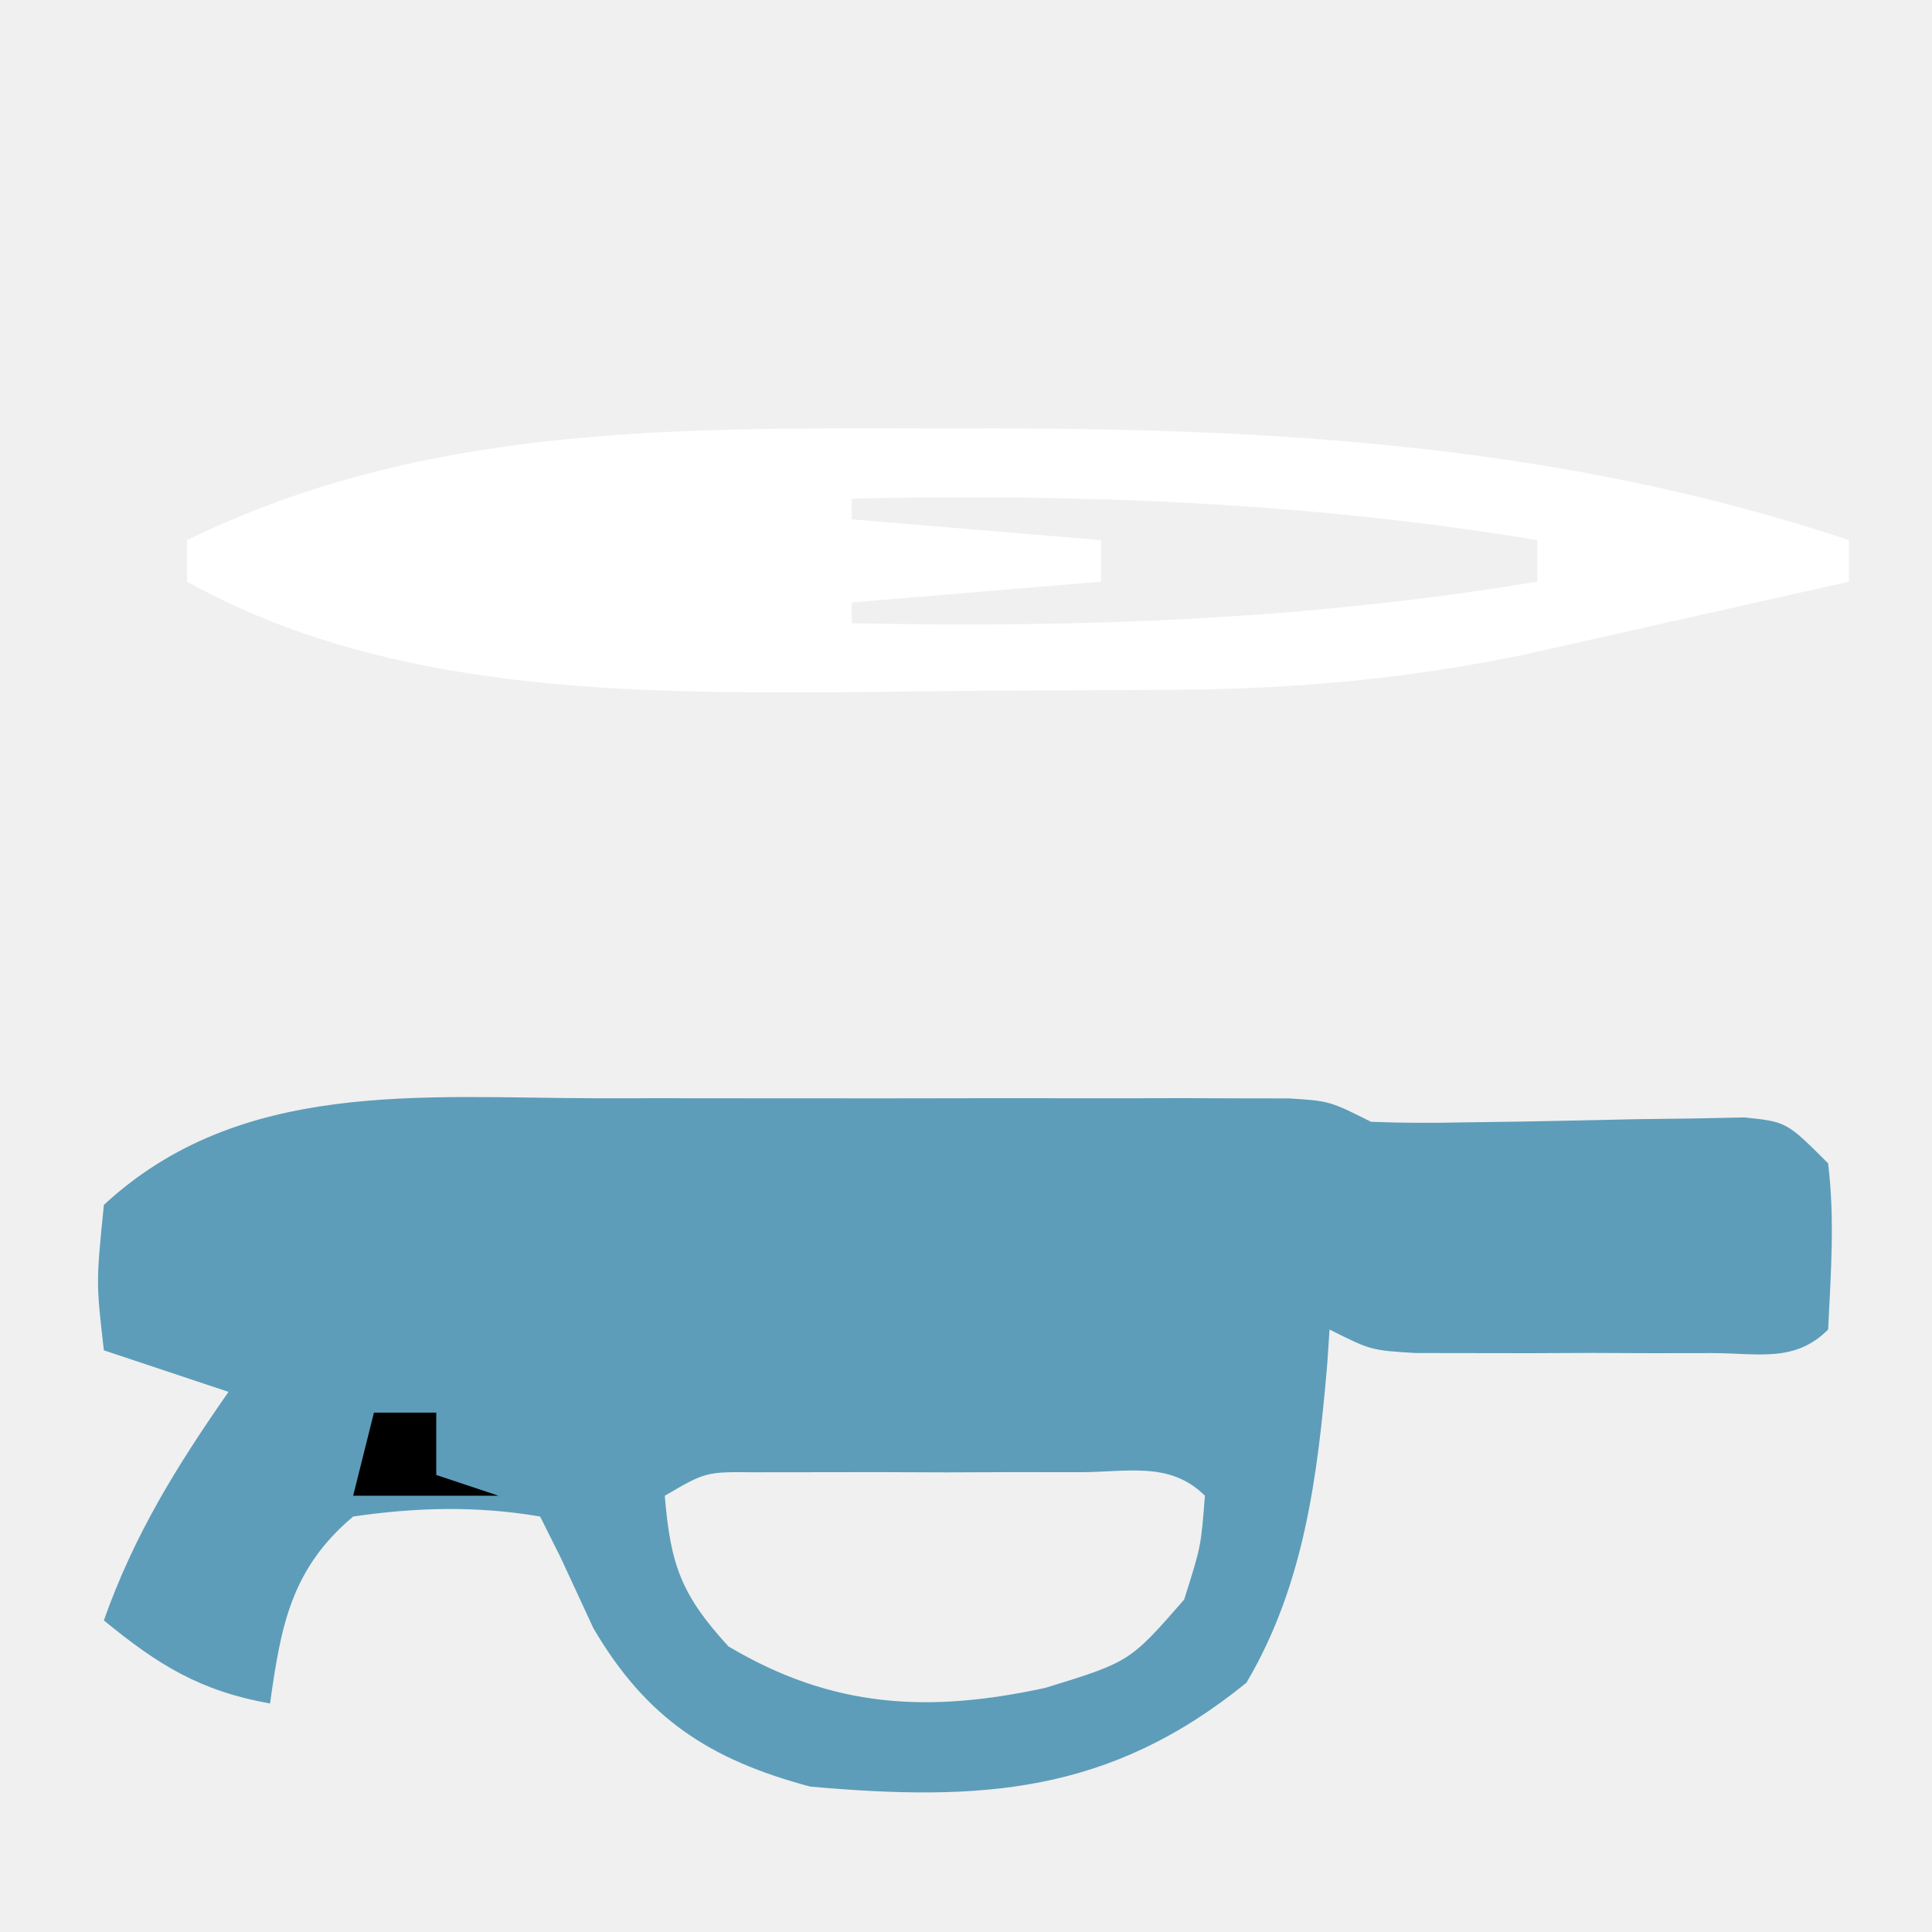
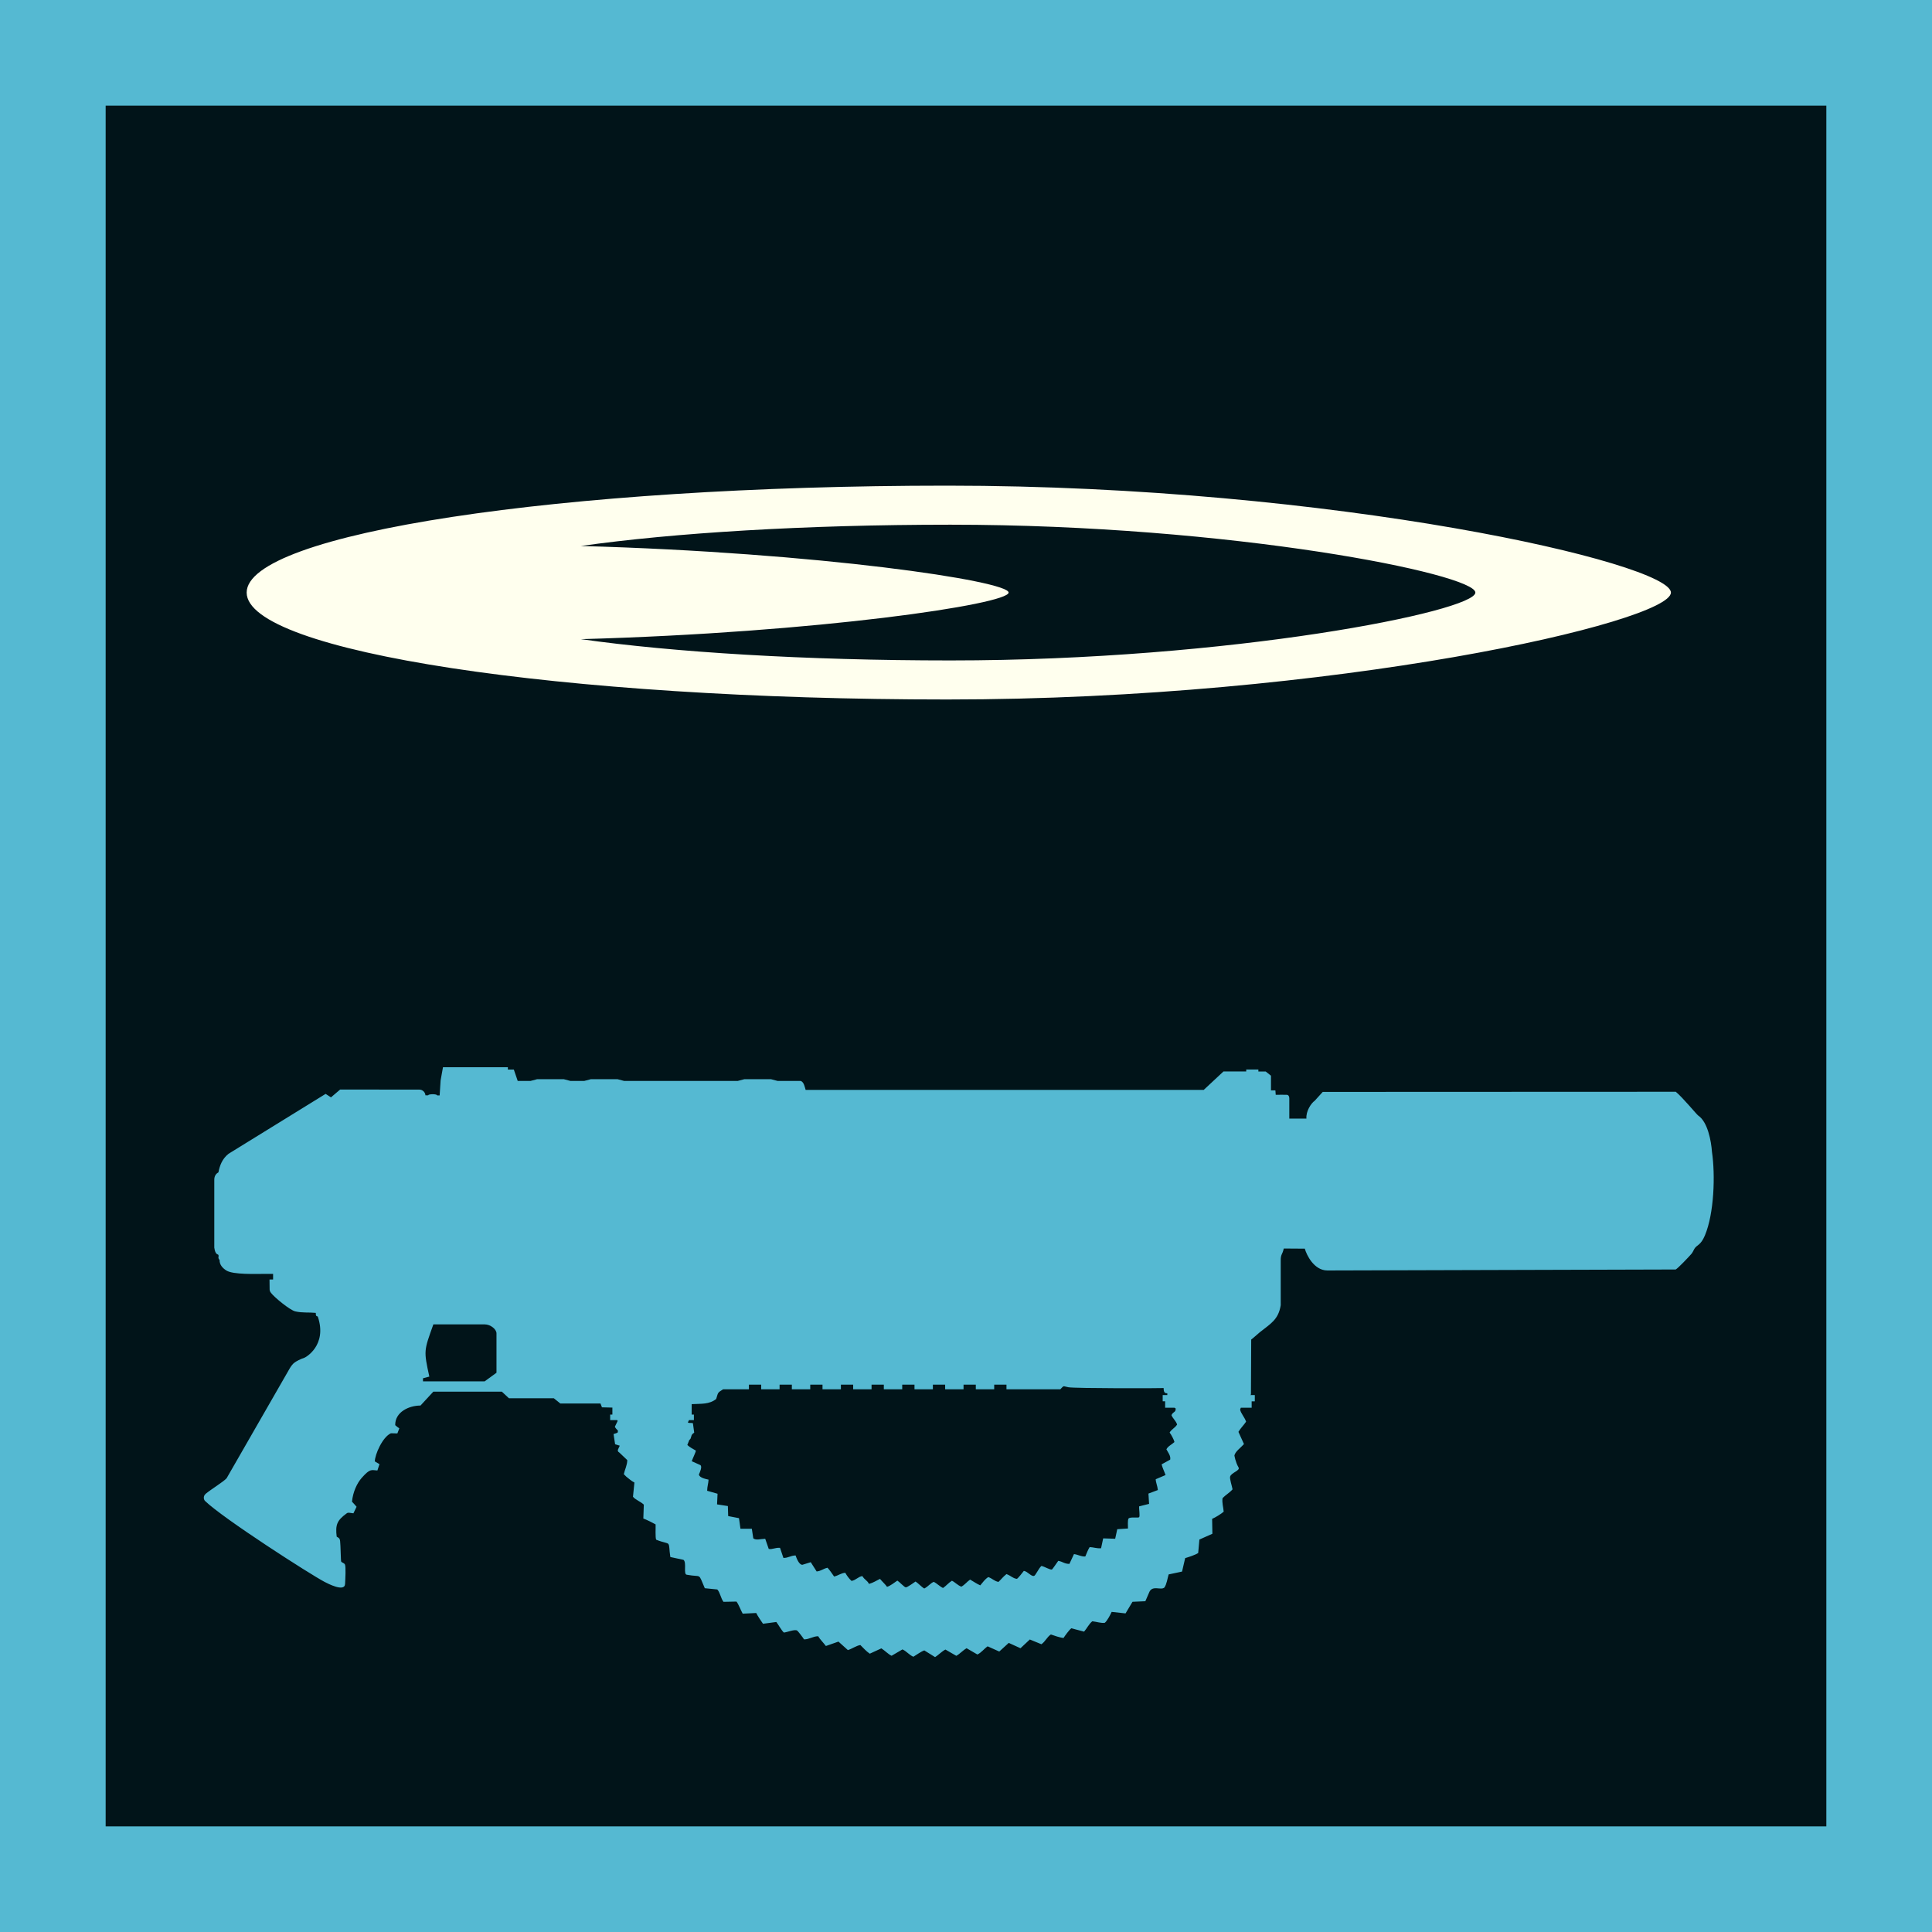
- <svg xmlns="http://www.w3.org/2000/svg" style="display: block;" viewBox="0 0 93 93">
-   <path d="M0 0 C1.006 -0.001 2.013 -0.002 3.05 -0.003 C5.165 -0.004 7.28 -0.002 9.396 0.002 C12.643 0.008 15.891 0.002 19.139 -0.004 C21.197 -0.003 23.255 -0.002 25.312 0 C26.286 -0.002 27.26 -0.004 28.264 -0.006 C29.162 -0.003 30.06 0 30.986 0.003 C32.173 0.005 32.173 0.005 33.384 0.006 C35.324 0.133 35.324 0.133 37.324 1.133 C38.823 1.193 40.325 1.193 41.824 1.16 C42.711 1.148 43.598 1.136 44.512 1.123 C46.387 1.088 48.262 1.049 50.137 1.006 C51.024 0.995 51.91 0.984 52.824 0.973 C53.639 0.956 54.454 0.939 55.293 0.922 C57.324 1.133 57.324 1.133 59.324 3.133 C59.652 5.847 59.455 8.385 59.324 11.133 C57.707 12.75 55.933 12.263 53.703 12.266 C52.768 12.267 51.833 12.268 50.869 12.27 C49.885 12.266 48.901 12.262 47.887 12.258 C46.416 12.264 46.416 12.264 44.916 12.27 C43.511 12.268 43.511 12.268 42.078 12.266 C40.784 12.264 40.784 12.264 39.463 12.262 C37.324 12.133 37.324 12.133 35.324 11.133 C35.287 11.69 35.249 12.247 35.211 12.82 C34.748 18.196 34.11 23.416 31.324 28.133 C24.73 33.49 18.55 33.863 10.324 33.133 C5.478 31.837 2.436 29.854 -0.113 25.508 C-0.629 24.394 -1.145 23.28 -1.676 22.133 C-2.006 21.473 -2.336 20.813 -2.676 20.133 C-5.706 19.614 -8.639 19.689 -11.676 20.133 C-14.649 22.641 -15.152 25.359 -15.676 29.133 C-19.032 28.534 -21.054 27.287 -23.676 25.133 C-22.225 21.023 -20.165 17.7 -17.676 14.133 C-19.656 13.473 -21.636 12.813 -23.676 12.133 C-24.051 8.883 -24.051 8.883 -23.676 5.133 C-17.128 -0.936 -8.387 -0.018 0 0 Z M3.324 19.133 C3.601 22.452 4.108 23.897 6.387 26.383 C11.41 29.376 16.061 29.592 21.637 28.383 C25.709 27.129 25.709 27.129 28.324 24.133 C29.136 21.578 29.136 21.578 29.324 19.133 C27.644 17.453 25.566 18.003 23.266 18 C21.727 17.998 21.727 17.998 20.158 17.996 C19.079 18 17.999 18.004 16.887 18.008 C15.811 18.004 14.735 18 13.627 17.996 C12.6 17.997 11.573 17.999 10.516 18 C9.569 18.001 8.622 18.002 7.647 18.003 C5.299 17.98 5.299 17.98 3.324 19.133 Z " transform="translate(28.67578,52.86719)" style="fill: #5D9DB9;" />
-   <path d="M0 0 C0.99 0 1.98 0 3 0 C3 0.99 3 1.98 3 3 C3.99 3.33 4.98 3.66 6 4 C3.69 4 1.38 4 -1 4 C-0.67 2.68 -0.34 1.36 0 0 Z " transform="translate(18,68)" style="fill: #000000;" />
-   <path d="M0 0 C0.839 -0.001 1.679 -0.002 2.544 -0.003 C16.608 0.006 30.173 0.891 43.625 5.375 C43.625 6.035 43.625 6.695 43.625 7.375 C40.75 8.023 37.875 8.668 35 9.312 C34.192 9.495 33.384 9.677 32.551 9.865 C31.362 10.131 31.362 10.131 30.148 10.402 C29.064 10.646 29.064 10.646 27.958 10.894 C22.341 12.052 16.952 12.546 11.219 12.578 C10.016 12.587 10.016 12.587 8.789 12.595 C7.095 12.605 5.4 12.611 3.706 12.615 C1.16 12.625 -1.384 12.656 -3.93 12.688 C-14.85 12.758 -26.552 12.819 -36.375 7.375 C-36.375 6.715 -36.375 6.055 -36.375 5.375 C-24.847 -0.261 -12.553 -0.023 0 0 Z M-4.375 3.375 C-4.375 3.705 -4.375 4.035 -4.375 4.375 C-0.415 4.705 3.545 5.035 7.625 5.375 C7.625 6.035 7.625 6.695 7.625 7.375 C1.685 7.87 1.685 7.87 -4.375 8.375 C-4.375 8.705 -4.375 9.035 -4.375 9.375 C6.846 9.606 17.538 9.207 28.625 7.375 C28.625 6.715 28.625 6.055 28.625 5.375 C17.538 3.543 6.846 3.144 -4.375 3.375 Z " transform="translate(45.375,20.625)" style="fill: #ffffff;" />
+ <svg xmlns="http://www.w3.org/2000/svg" xml:space="preserve" width="2.667in" height="2.667in" version="1.1" style="shape-rendering:geometricPrecision; text-rendering:geometricPrecision; image-rendering:optimizeQuality; fill-rule:evenodd; clip-rule:evenodd" viewBox="0 0 2666.67 2666.67">
+   <defs>
+     <style type="text/css">
+    
+     .fil0 {fill:none}
+     .fil1 {fill:#011419}
+     .fil2 {fill:#55B9D2}
+     .fil3 {fill:#FFFFEE}
+    
+   </style>
+     <clipPath id="id0">
+       <path d="M-0 0l2666.67 0 0 2666.67 -2666.67 0 0 -2666.67z" />
+     </clipPath>
+   </defs>
+   <g id="Layer_x0020_1">
+     <g id="_2503214212064">
+       <polygon class="fil0" points="-0,0 2666.67,0 2666.67,2666.67 -0,2666.67 " />
+       <g>
+    </g>
+       <g style="clip-path:url(#id0)">
+         <g>
+           <polygon class="fil1" points="-0,0 2666.67,0 2666.67,2666.67 -0,2666.67 " />
+           <path class="fil2" d="M-0 2666.67l0 -2666.67 2666.67 0 0 2666.67 -2666.67 0zm2520.83 -2520.89l-2375 0 0 2375.11 2375 0 0 -2375.11z" />
+           <path class="fil2" d="M954.71 1938.13l0 14.36 3.05 0 0 7.61 -6.72 0 -1.57 3.13c1.04,1.37 3.22,0.38 6.92,1.07l1.8 13.08c-0.31,0.29 -2.44,1.9 -2.58,2.07l-0.83 1.3c-0.83,1.61 0.17,-0.41 -0.52,1.5 -1.76,4.88 -0.25,2.52 -2.96,5.57l-2.6 6.64c3.09,3.07 7.99,5.49 11.78,7.76 -0.13,2.23 -4.23,10.43 -5.7,14.63l12.11 5.45c2.51,2.51 -0.72,9.44 -2.24,12.94 0.8,4.43 9.12,6.1 13.33,7.05 -0.15,5.33 -1.78,8.71 -1.93,15.36l14.36 4.11 -0.69 14.69 14.93 2.3 0.44 13.84 14.9 2.87 2.04 14.61 15.7 0.02 2.01 13.24c4.09,3.04 9.43,0.83 16.46,0.59l4.87 14.01c5.15,1 8.61,-1.97 15.56,-1.54l4.69 13.95c6.84,0.11 9.42,-3.12 16.78,-3.43 1.41,4.06 4.76,12.81 9.29,12.94l11.65 -3.61 8.16 12.81c6.62,-0.78 8.52,-3.65 14.98,-5.16 3.41,3.56 6.15,8.12 9.13,12.14 6.41,-1.54 9.15,-4.67 15.38,-5.19 2.58,4.52 4.87,7.61 8.63,11.26 6.13,-1.06 9.3,-5.95 14.92,-6.69 3.54,5.68 6.52,5.56 9.22,10.79 6.14,-1.7 9.3,-4.13 15.16,-6.93 3.06,3.7 7.21,7.37 9.75,10.98 4.5,-1.28 10.17,-5.94 14.22,-8.61 3.2,2.01 9.54,9.13 11.6,9.31 2.15,0.18 11.12,-6.5 13.5,-8.04 3.45,2.09 8.14,7.43 12.05,9.66 5.66,-2.92 8.53,-7.4 13.06,-9.19 4.48,2.11 8.23,6.36 12.83,8.47 4.69,-3.26 7.33,-6.93 12.27,-10.04 4.47,2.12 8.02,6.47 13.06,8.2 4.96,-2.79 7.23,-6.38 12.05,-9.77 5.29,3.02 8.11,5.23 13.99,7.99 3.79,-4.33 6.09,-8.23 11.11,-11.46 5.67,1.98 8.39,5.7 14.06,6.69 4.19,-3.97 6.17,-6.95 11.05,-10.82 6.81,2.65 8.38,5.7 14.18,6.59 1.19,0.18 8.31,-9.09 9.78,-11.01 5.43,0.87 9.71,7.64 13.89,7.01 2.29,-0.34 6.05,-9.89 10.36,-13.84 4.86,1.11 11.19,5.3 14.46,5.01 0.6,-0.05 7.66,-10.51 8.78,-12.02 6.69,1.2 8.08,4.1 15.39,4.21l6.31 -13.55c6.69,1 9.4,3.56 15.63,3.32 2.02,-4.4 3.35,-8.81 6.01,-12.94 5.74,0.17 9.33,2.03 15.76,1.57l2.91 -13.64 16.56 0.53 2.88 -13.19 14.8 -0.96c-0.07,-2.98 -0.57,-11.52 0.65,-13.56 1.74,-2.9 13.26,-0.7 14.69,-2 1.52,-1.39 -0.33,-11.35 0.07,-15l13.71 -3.44 -0.89 -14.19 13 -4.89c-0.58,-5.96 -2.87,-10.43 -2.96,-14.91l13.57 -5.79c-1.58,-4.64 -4.44,-10.39 -5.43,-14.77l11.83 -6.48c1.09,-5.19 -2.98,-9.94 -5.22,-14.27 2.13,-4.3 7.41,-6.61 11.12,-10.04 -0.46,-2.71 -4.63,-10.71 -6.68,-13.06 2.52,-4.61 6.94,-5.88 10.32,-11.04 -1.41,-5.07 -5.94,-8.24 -7.77,-13.06 2.74,-5.45 5.87,-3.26 5.82,-9.15 -0.55,-0.34 -1.08,-0.69 -1.59,-1.04l-12.96 0 0 -8.86 -3.38 0 0 -8.66 6.4 0 -0.04 -2.41c-3.15,0 -5.05,-0.81 -5.05,-7.23 -6.1,0.41 -121.57,0.56 -131.39,-1.1 -8.05,-1.37 -5.48,-3.1 -11.21,2.78l-74.33 0 0 -6.38 -16.94 0 0 6.38 -25.38 0 0 -6.38 -16.94 0 0 6.38 -25.38 0 0 -6.38 -16.94 0 0 6.38 -25.38 0 0 -6.38 -16.94 0 0 6.38 -25.38 0 0 -6.38 -16.94 0 0 6.38 -25.38 0 0 -6.38 -16.94 0 0 6.38 -25.38 0 0 -6.38 -16.93 0 0 6.38 -25.38 0 0 -6.38 -16.94 0 0 6.38 -25.38 0 0 -6.38 -16.94 0 0 6.38 -35.56 0c-8.07,4.97 -6.8,4.33 -9.64,13.42 -9.72,7.69 -20.41,6.36 -33.83,7.11zm-356.54 -110.12l70.9 0c8.03,0 16.21,6.7 16.21,12.38l0 54.35 -16.33 11.89 -85.13 0 0 -4.25 8.77 -2.31c-7.84,-36.09 -7.61,-35.29 5.57,-72.07zm1122.02 -351.81l16.7 0 0 2.74 10.09 0 7.31 5.83 0 20.22 6.08 0 0.48 6.16c5.06,-0.19 10.07,-0.07 15.19,-0.02 2.61,0.02 3.54,2.5 3.54,4.96l0 27.87 23.64 0c-0.89,-10.11 6.54,-21.32 11.42,-24.62l11.08 -12.21 487.31 -0.2c9.35,7.63 28.87,31.44 30.93,32.81 13.09,8.75 17.95,35.11 18.99,50 4.74,32.02 3.04,85.05 -9.72,115.45 -5.95,14.17 -11.15,12.76 -14.6,18.61 -1.49,2.53 -2.09,4.65 -4.08,6.95 -3.43,3.98 -18.48,19.84 -21.64,21.48l-480.91 1.37c-18.46,-0.15 -28.69,-21.66 -31.02,-30.12l-29.05 -0.2c-1.88,8.86 -4.3,7.33 -4.2,17.06l0 61.2c-3.24,20.18 -14.02,25.44 -28.93,37.38 -4.04,3.23 -9.33,8.39 -11.8,9.98l-0.37 75.83 -0.76 0.81 6.1 0 0 8.66 -4.35 0 0 8.86 -14.99 0c-0.31,0.76 -0.62,1.57 -0.92,2.43 0.66,4.96 6.31,10.81 8.23,16.8 -3.56,5.22 -7.56,8.89 -10.57,14.06l7.63 16.86c-5.01,5.55 -11.73,10 -13.19,15.65 0,0 1.25,8.81 5.74,16.67 2.46,4.31 -10,7.06 -11.63,12.5 -0.94,3.12 2.72,13.6 3.32,17.65 -4.16,4.84 -9.02,7.27 -13.76,12.05 -1.07,6.27 1.11,12.76 1.54,18.79 -3.57,3.16 -11.34,7.91 -15.97,9.91l0.37 20.56 -17.94 8 -1.67 18.58c-3.77,2.56 -13.36,5.7 -17.96,7.03l-4.31 18.59 -18.5 3.93c-1.56,5.16 -2.79,14.01 -5.94,18.15 -4.8,4.05 -15.85,-3.32 -20.48,5.63l-5.73 13.21 -17.75 0.8 -9.6 16.01 -19.16 -2.1c-1.97,4.42 -6.04,12.08 -9.35,15 -4.54,1.02 -11.74,-1.46 -17.32,-2.03 -4.27,3.1 -7.9,10.44 -11.38,14.3l-17.66 -4.65c-3.17,2.58 -8.89,10.5 -10.71,13.37 -4.61,-0.26 -13.28,-3.36 -17.48,-4.81 -5.42,3.57 -7.65,9.76 -13.06,13.47l-16 -6.54 -12.88 12.07 -16.2 -7.37 -13.09 11.93 -16.06 -7.19c-5.18,3.57 -8.43,8.58 -14.14,11.27l-14.9 -8.65c-5.68,3.34 -9.19,7.79 -14.22,10.47l-15 -8.65c-4.9,2.45 -9.67,7.61 -14.26,10.46l-14.88 -9.28c-4.57,1.54 -10.55,6.06 -15.1,8.77 -5.86,-2.5 -9.32,-7.57 -15.06,-10.14l-14.99 8.77c-3.96,-1.54 -9.85,-7.64 -14.13,-10.21l-15.99 7.35c-4.78,-3.26 -8.89,-7.8 -12.99,-11.95 -5.44,0.78 -11.62,5.3 -17.22,6.98l-13.02 -11.72 -17.35 6.08c-3.07,-4.18 -8.52,-9.61 -10.64,-13.48 -7.33,0.06 -12.35,4.41 -19.54,4.35 -0.8,-1.55 -8.12,-11.44 -9.74,-12.3 -3.4,-1.82 -13.51,2.49 -18.08,2.85 -2.91,-2.42 -7.4,-10.64 -10.4,-14.56l-18.4 2.44c-2.65,-3.8 -7.35,-10.7 -9.36,-14.85l-18.66 0.91c-3.15,-5.67 -5.27,-12.2 -8.57,-16.68l-17.96 0.36c-3.85,-5.22 -4.62,-12.91 -8.54,-17.08l-17.24 -1.72c-9.68,-22.29 -3.52,-14.62 -24.59,-18.57 -5.61,-0.09 0.07,-16.85 -4.87,-20.6l-18.1 -3.89c-1.76,-11.27 -0.88,-15.29 -2.69,-17.92 -1.37,-2.01 -6.88,-1.86 -16.88,-6 -1.4,-2.81 -0.56,-16.75 -0.78,-21.11 -4.46,-2.5 -12.04,-6.3 -16.93,-8.11l0.66 -19.18c-4.39,-4.22 -11.57,-6.65 -14.96,-10.85l1.99 -19.67c-3.89,-1.74 -7.76,-5.49 -11.15,-8.02l-3.48 -3.49c1.36,-6.37 4.85,-12.82 4.75,-19.46l-10.94 -10.39c-4.15,-2.33 -1.13,-5.13 0.59,-9.46l-6.43 -2.01 -2.14 -14.04c7.17,-2.34 5.68,-1.62 5.98,-5.04 -1.43,-1.1 -3.14,-3 -4.2,-5.02l3.87 -8.01 -0.63 -1.24 -9.68 0 0 -7.61 3.05 0 0 -9.62 -14.4 -0.36 -2.01 -5.27 -55.41 0 -9 -7.26 -61.96 0 -9.79 -9.12 -94.55 0 -17.73 19.17c-15.81,0 -35.18,8.82 -34.9,27.09 2.68,2.39 3.72,3.15 5.68,4.34l-2.72 7.06 -8.85 -0.22c-11.72,5.18 -22.14,29.44 -22.27,38.83l6.44 3.8 -2.87 8.74c-8.5,-0.5 -9.93,-2.92 -21.44,9.98 -6.78,7.59 -12.26,19.6 -13.65,33.06 2.72,3.11 4.13,4.18 6.35,7.06l-4.36 9.02c-6.11,-0.69 -7.17,-1.51 -9.4,0.13 -13.46,9.87 -15.61,15.86 -13.68,32.07 2.65,1.74 4.17,1.8 4.72,6.18 0.74,5.85 0.87,27.35 1.51,28.31 0.97,1.45 4.18,1.8 5.19,4.05 1.41,3.12 0.51,19.79 0.14,26.83 -0.61,11.63 -24.17,-0.77 -28.26,-2.89 -19.21,-10.01 -139.89,-87.38 -165,-111.72 -1.99,-1.93 -2.92,-6.82 1.06,-10.06 8.27,-6.74 24.27,-16.38 28.69,-21.29l87.03 -151.48c2.22,-3.86 4.45,-6.27 5.76,-7.43 2.81,-2.5 10.23,-6.14 13.83,-7.07 2.55,-0.65 32.54,-17.61 19.3,-56.96 -0.69,-1.44 -2.99,0.84 -2.81,-5.31 -9.89,-1.01 -18.06,0.24 -28.31,-2.06 -7.32,-1.64 -28.94,-19.44 -33.51,-25.5 -1.19,-1.58 -1.9,-3.01 -1.92,-4.93l-0.15 -13.56 4.94 0 0 -7.79 -11.04 0c-12.89,0.01 -44.04,1.24 -53.44,-4.65 -4.57,-2.86 -9.56,-7.56 -9.39,-14.51 -2.98,-3.41 -0.69,-4.13 -1.58,-6.87 -0.52,-1.61 -4.12,0.63 -5.71,-10.13l0 -93.88c0,-5.96 3.28,-8.75 5.71,-10.13 1.81,-9.25 5.01,-18.46 13.97,-25.6l133.98 -82.68 7.39 4.8 12.64 -10.78 108.77 0.07c5.46,-0.29 8.93,4.37 8.93,7.86l3.89 0c0,-1.83 12.07,-2.14 12.36,0.18l3.41 0 1.32 -20.65 3.27 -18.23 89.57 0 0 3.19 8.23 0 5.37 15.73 17.57 0 9.28 -2.46 36.67 0 9.29 2.46 18.93 0 9.28 -2.46 36.67 0 9.28 2.46 156.61 0 9.29 -2.46 36.67 0 9.28 2.46 31.89 0c4.38,1.57 5.46,8.39 6.7,12.37l549.41 0 27.28 -25.46 31.43 0 0 -2.74z" />
+           <path class="fil3" d="M1307.4 670.33c534.02,0 998.9,106.98 998.9,147.57 0,40.59 -464.88,147.58 -998.9,147.58 -534.02,0 -966.94,-66.07 -966.94,-147.58 0,-81.5 432.93,-147.57 966.94,-147.57zm84.74 147.57c0,-16.05 -262.54,-55.29 -590.41,-64.3 127.89,-18.09 309.09,-29.38 510.06,-29.38 387.37,0 724.6,67.92 724.6,93.68 0,25.77 -337.22,93.68 -724.6,93.68 -200.96,0 -382.17,-11.29 -510.06,-29.38 327.87,-9.02 590.41,-48.25 590.41,-64.3z" />
+         </g>
+       </g>
+       <polygon class="fil0" points="-0,0 2666.67,0 2666.67,2666.67 -0,2666.67 " />
+     </g>
+   </g>
</svg>
